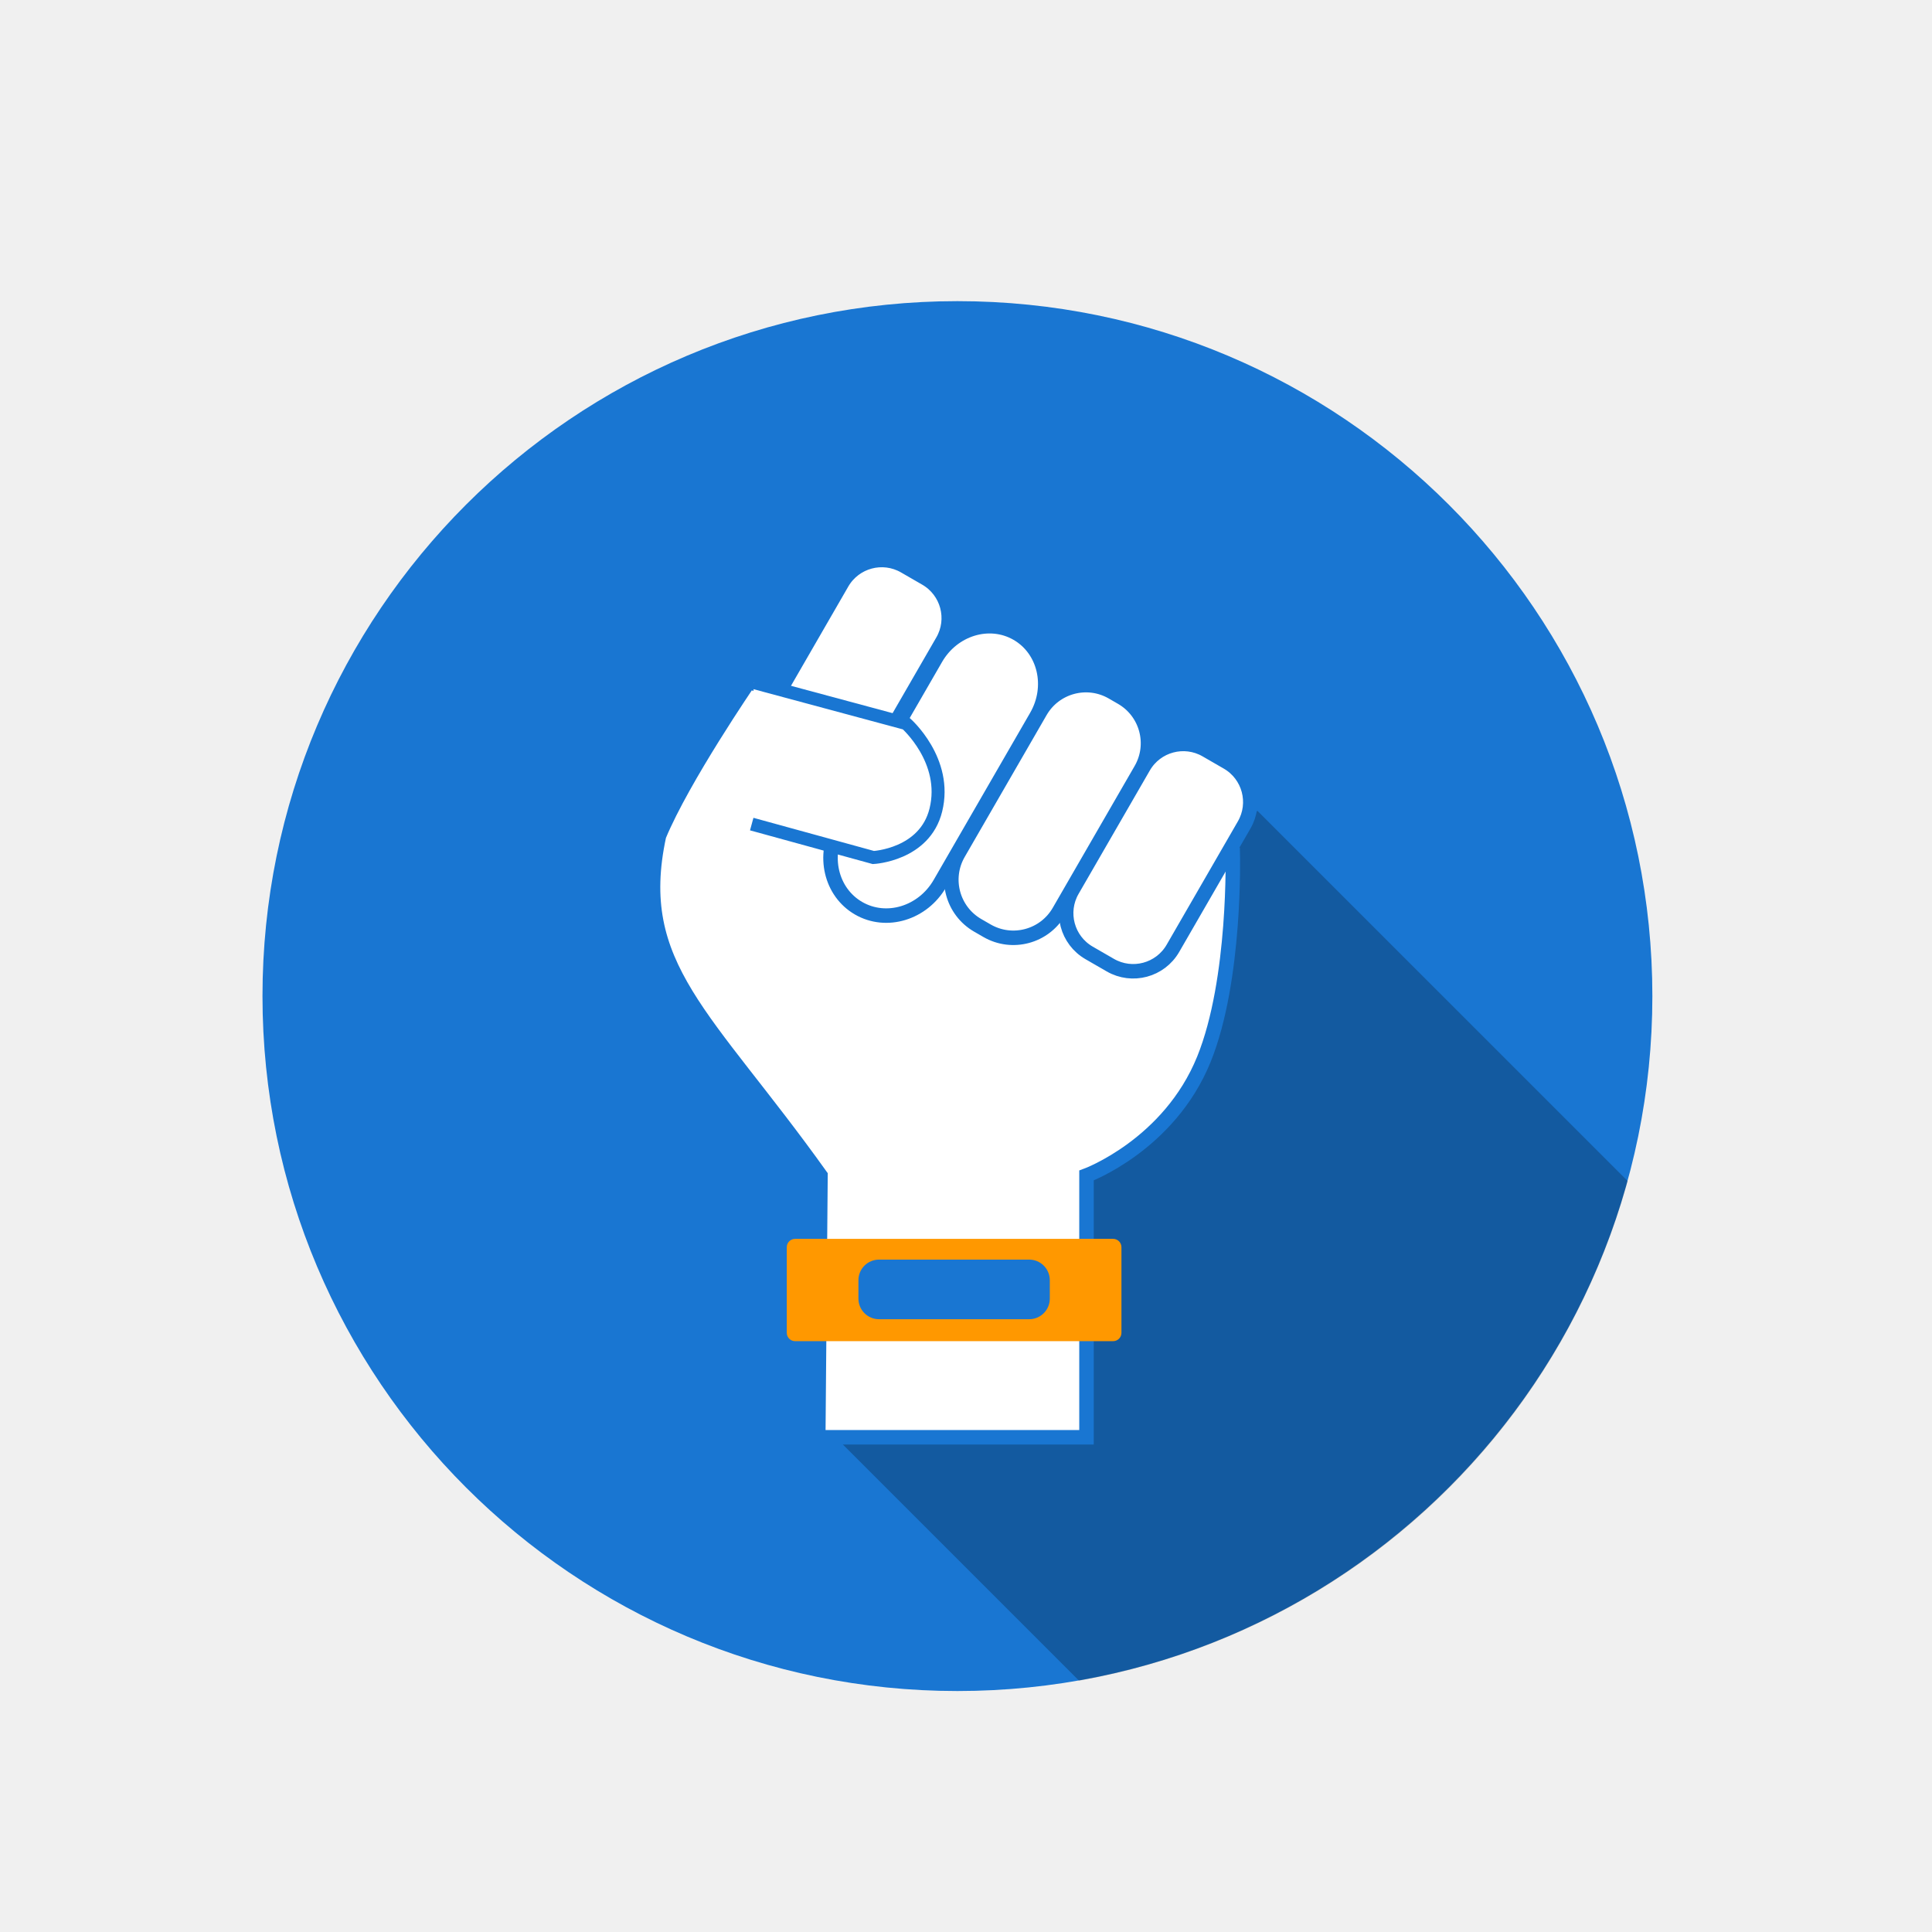
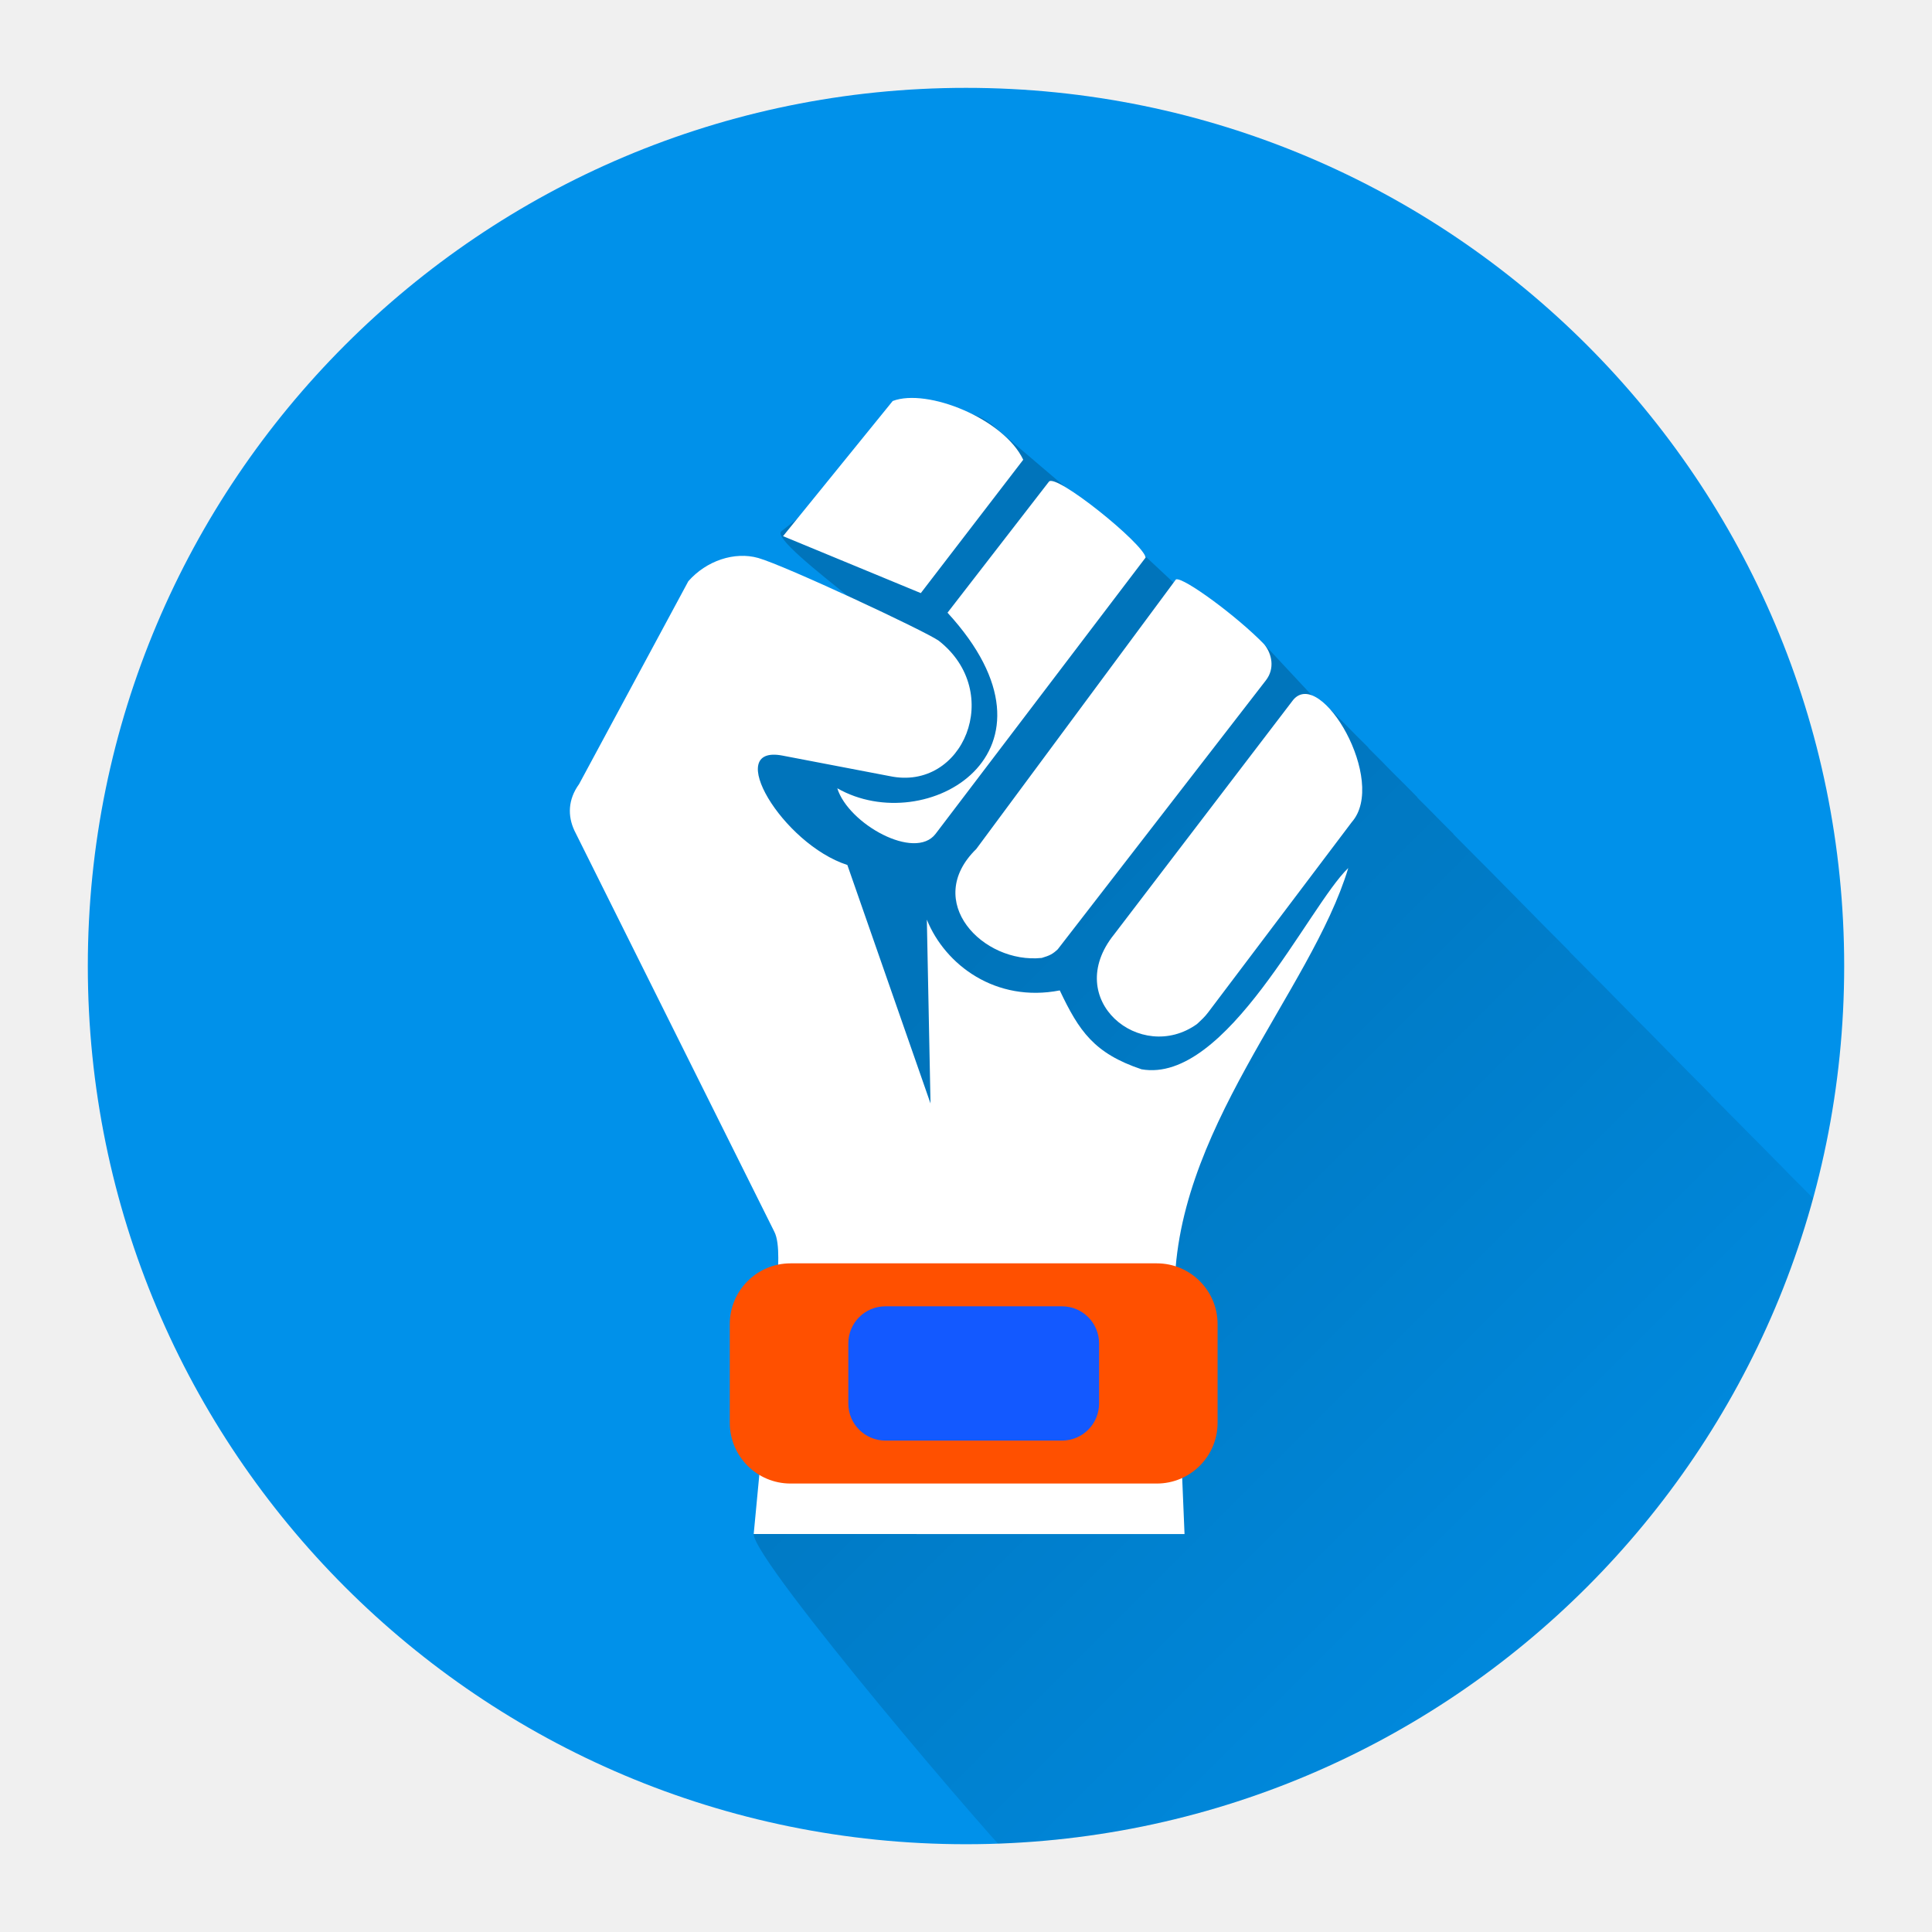
- <svg xmlns="http://www.w3.org/2000/svg" version="1.1" id="svg2" viewBox="0 0 1814.173 1814.173" height="512mm" width="512mm">
+ <svg xmlns="http://www.w3.org/2000/svg" xmlns:xlink="http://www.w3.org/1999/xlink" width="5.644mm" height="5.644mm" viewBox="-1 -1 22 22" id="svg2" version="1.1">
  <defs id="defs4">
-     <marker orient="auto" refY="0.0" refX="0.0" id="marker4512" style="overflow:visible">
-       <path id="path4514" d="M 0.0,0.0 L 5.0,-5.0 L -12.5,0.0 L 5.0,5.0 L 0.0,0.0 z " style="fill-rule:evenodd;stroke:#1976d2;stroke-width:1pt;stroke-opacity:1;fill:#ffffff;fill-opacity:1" transform="scale(0.8) translate(12.5,0)" />
-     </marker>
-     <marker style="overflow:visible" id="Arrow1Lstart" refX="0.0" refY="0.0" orient="auto">
-       <path transform="scale(0.8) translate(12.5,0)" style="fill-rule:evenodd;stroke:#1976d2;stroke-width:1pt;stroke-opacity:1;fill:#ffffff;fill-opacity:1" d="M 0.0,0.0 L 5.0,-5.0 L -12.5,0.0 L 5.0,5.0 L 0.0,0.0 z " id="path4208" />
-     </marker>
+     <linearGradient id="linearGradient13455">
+       <stop style="stop-color:#000000;stop-opacity:0.2" offset="0" id="stop13457" />
+       <stop style="stop-color:#000000;stop-opacity:0;" offset="1" id="stop13459" />
+     </linearGradient>
+     <clipPath id="clipPath12478" clipPathUnits="userSpaceOnUse">
+       <circle r="10" cy="10" cx="10" id="circle12480" style="opacity:1;fill:#2196f3;fill-opacity:1;stroke:none;stroke-width:0.051;stroke-miterlimit:4;stroke-dasharray:none;stroke-opacity:1" />
+     </clipPath>
+     <clipPath clipPathUnits="userSpaceOnUse" id="clipPath5790">
+       <circle r="10" cy="10" cx="10" id="circle5792" style="opacity:1;fill:#2196f3;fill-opacity:1;stroke:none;stroke-width:0.051;stroke-miterlimit:4;stroke-dasharray:none;stroke-opacity:1" />
+     </clipPath>
+     <clipPath id="clipPath5055" clipPathUnits="userSpaceOnUse">
+       <circle r="10" cy="10" cx="10" id="circle5057" style="opacity:1;fill:#2196f3;fill-opacity:1;stroke:none;stroke-width:0.051;stroke-miterlimit:4;stroke-dasharray:none;stroke-opacity:1" />
+     </clipPath>
+     <clipPath clipPathUnits="userSpaceOnUse" id="clipPath5119">
+       <circle r="10" cy="10" cx="10" id="circle5121" style="opacity:1;fill:#2196f3;fill-opacity:1;stroke:none;stroke-width:0.051;stroke-miterlimit:4;stroke-dasharray:none;stroke-opacity:1" />
+     </clipPath>
+     <clipPath id="clipPath5194" clipPathUnits="userSpaceOnUse">
+       <circle r="10" cy="10" cx="10" id="circle5196" style="opacity:1;fill:#cddc39;fill-opacity:1;stroke:none;stroke-width:0.051;stroke-miterlimit:4;stroke-dasharray:none;stroke-opacity:1" />
+     </clipPath>
+     <clipPath clipPathUnits="userSpaceOnUse" id="clipPath6175">
+       <circle r="10" cy="10" cx="10" id="circle6177" style="opacity:1;fill:#f44336;fill-opacity:1;stroke:none;stroke-width:0.051;stroke-miterlimit:4;stroke-dasharray:none;stroke-opacity:1" />
+     </clipPath>
+     <clipPath id="clipPath7176" clipPathUnits="userSpaceOnUse">
+       <circle r="10" cy="10" cx="10" id="circle7178" style="opacity:1;fill:#9c27b0;fill-opacity:1;stroke:none;stroke-width:0.051;stroke-miterlimit:4;stroke-dasharray:none;stroke-opacity:1" />
+     </clipPath>
+     <clipPath clipPathUnits="userSpaceOnUse" id="clipPath8165">
+       <circle r="10" cy="10" cx="10" id="circle8167" style="opacity:1;fill:#ffc107;fill-opacity:1;stroke:none;stroke-width:0.051;stroke-miterlimit:4;stroke-dasharray:none;stroke-opacity:1" />
+     </clipPath>
+     <clipPath id="clipPath9162" clipPathUnits="userSpaceOnUse">
+       <circle r="10" cy="10" cx="10" id="circle9164" style="opacity:1;fill:#ff9800;fill-opacity:1;stroke:none;stroke-width:0.051;stroke-miterlimit:4;stroke-dasharray:none;stroke-opacity:1" />
+     </clipPath>
+     <clipPath clipPathUnits="userSpaceOnUse" id="clipPath5147">
+       <circle r="10" cy="10" cx="10" id="circle5149" style="opacity:1;fill:#ff9800;fill-opacity:1;stroke:none;stroke-width:0.051;stroke-miterlimit:4;stroke-dasharray:none;stroke-opacity:1" />
+     </clipPath>
+     <clipPath id="clipPath6144" clipPathUnits="userSpaceOnUse">
+       <circle r="10" cy="10" cx="10" id="circle6146" style="opacity:1;fill:#e91e63;fill-opacity:1;stroke:none;stroke-width:0.051;stroke-miterlimit:4;stroke-dasharray:none;stroke-opacity:1" />
+     </clipPath>
+     <clipPath clipPathUnits="userSpaceOnUse" id="clipPath7143">
+       <circle r="10" cy="10" cx="10" id="circle7145" style="opacity:1;fill:#ffeb3b;fill-opacity:1;stroke:none;stroke-width:0.051;stroke-miterlimit:4;stroke-dasharray:none;stroke-opacity:1" />
+     </clipPath>
+     <clipPath id="clipPath8148" clipPathUnits="userSpaceOnUse">
+       <circle r="10" cy="10" cx="10" id="circle8150" style="opacity:1;fill:#9c27b0;fill-opacity:1;stroke:none;stroke-width:0.051;stroke-miterlimit:4;stroke-dasharray:none;stroke-opacity:1" />
+     </clipPath>
+     <clipPath clipPathUnits="userSpaceOnUse" id="clipPath5332">
+       <circle r="10" cy="10" cx="10" id="circle5334" style="opacity:1;fill:#f44336;fill-opacity:1;stroke:none;stroke-width:0.051;stroke-miterlimit:4;stroke-dasharray:none;stroke-opacity:1" />
+     </clipPath>
+     <clipPath id="clipPath6341" clipPathUnits="userSpaceOnUse">
+       <circle r="10" cy="10" cx="10" id="circle6343" style="opacity:1;fill:#4caf50;fill-opacity:1;stroke:none;stroke-width:0.051;stroke-miterlimit:4;stroke-dasharray:none;stroke-opacity:1" />
+     </clipPath>
+     <clipPath clipPathUnits="userSpaceOnUse" id="clipPath7354">
+       <circle r="10" cy="10" cx="10" id="circle7356" style="opacity:1;fill:#f44336;fill-opacity:1;stroke:none;stroke-width:0.051;stroke-miterlimit:4;stroke-dasharray:none;stroke-opacity:1" />
+     </clipPath>
+     <clipPath id="clipPath8344" clipPathUnits="userSpaceOnUse">
+       <circle r="10" cy="10" cx="10" id="circle8346" style="opacity:1;fill:#673ab7;fill-opacity:1;stroke:none;stroke-width:0.051;stroke-miterlimit:4;stroke-dasharray:none;stroke-opacity:1" />
+     </clipPath>
+     <clipPath clipPathUnits="userSpaceOnUse" id="clipPath9436">
+       <circle r="10" cy="10" cx="10" id="circle9438" style="opacity:1;fill:#9e9e9e;fill-opacity:1;stroke:none;stroke-width:0.051;stroke-miterlimit:4;stroke-dasharray:none;stroke-opacity:1" />
+     </clipPath>
+     <clipPath id="clipPath10432" clipPathUnits="userSpaceOnUse">
+       <circle r="10" cy="10" cx="10" id="circle10434" style="opacity:1;fill:#795548;fill-opacity:1;stroke:none;stroke-width:0.051;stroke-miterlimit:4;stroke-dasharray:none;stroke-opacity:1" />
+     </clipPath>
+     <clipPath clipPathUnits="userSpaceOnUse" id="clipPath11433">
+       <circle r="10" cy="10" cx="10" id="circle11435" style="opacity:1;fill:#03a9f4;fill-opacity:1;stroke:none;stroke-width:0.051;stroke-miterlimit:4;stroke-dasharray:none;stroke-opacity:1" />
+     </clipPath>
+     <clipPath id="clipPath12452" clipPathUnits="userSpaceOnUse">
+       <circle r="10" cy="10" cx="10" id="circle12454" style="opacity:1;fill:#ffc107;fill-opacity:1;stroke:none;stroke-width:0.051;stroke-miterlimit:4;stroke-dasharray:none;stroke-opacity:1" />
+     </clipPath>
+     <linearGradient xlink:href="#linearGradient13455" id="linearGradient13461" x1="9.955" y1="9.955" x2="20" y2="20" gradientUnits="userSpaceOnUse" />
+     <clipPath clipPathUnits="userSpaceOnUse" id="clipPath13465">
+       <circle r="10" cy="10" cx="10" id="circle13467" style="opacity:1;fill:#e91e63;fill-opacity:1;stroke:none;stroke-width:0.051;stroke-miterlimit:4;stroke-dasharray:none;stroke-opacity:1" />
+     </clipPath>
  </defs>
-   <circle style="fill:#1976d2;fill-opacity:1;stroke:none;stroke-width:5.9;stroke-linecap:round;stroke-linejoin:miter;stroke-miterlimit:4;stroke-dasharray:none;stroke-opacity:1" id="path4178" cx="899.036" cy="935.341" r="652.559" />
-   <path style="fill:#000000;fill-opacity:0.24;stroke:none;stroke-width:5.9;stroke-linecap:round;stroke-linejoin:miter;stroke-miterlimit:4;stroke-dasharray:none;stroke-opacity:1" d="m 1180.614,761.252 -397.797,586.486 230.402,230.402 a 652.559,652.559 0 0 0 515.152,-469.133 L 1180.614,761.252 Z" id="path4178-3" />
-   <path style="fill:#ffffff;fill-opacity:1;fill-rule:evenodd;stroke:#1976d2;stroke-width:13.6;stroke-linecap:butt;stroke-linejoin:miter;stroke-miterlimit:4;stroke-dasharray:none;stroke-opacity:1" d="m 703.296,640.1 c 0,0 -62.098,90.613 -84.488,144.651 -26.498,122.733 44.157,168.667 151.636,319.058 l -2.084,245.81 251.878,0 0,-245.81 c 0,0 77.602,-28.578 110.269,-109.231 30.277,-74.753 27.068,-193.766 27.068,-193.766 z" id="path4176" />
-   <rect style="fill:#ffffff;fill-opacity:1;stroke:#1976d2;stroke-width:13.6;stroke-linecap:round;stroke-linejoin:miter;stroke-miterlimit:4;stroke-dasharray:none;stroke-opacity:1" id="rect4136" width="109.084" height="219.899" x="1289.996" y="43.667" ry="43.047" transform="matrix(0.8660254,0.5,-0.5,0.8660254,0,0)" />
-   <rect style="fill:#ffffff;fill-opacity:1;stroke:#1976d2;stroke-width:13.6;stroke-linecap:round;stroke-linejoin:miter;stroke-miterlimit:4;stroke-dasharray:none;stroke-opacity:1" id="rect4136-5" width="109.084" height="252.797" x="1180.048" y="40.667" ry="49.487" transform="matrix(0.8660254,0.5,-0.5,0.8660254,0,0)" />
-   <rect style="fill:#ffffff;fill-opacity:1;stroke:#1976d2;stroke-width:13.6;stroke-linecap:round;stroke-linejoin:miter;stroke-miterlimit:4;stroke-dasharray:none;stroke-opacity:1" id="rect4136-8" width="109.084" height="297.816" x="1070.101" y="37.667" ry="58.3" transform="matrix(0.8660254,0.5,-0.5,0.8660254,0,0)" />
-   <rect style="fill:#ffffff;fill-opacity:1;stroke:#1976d2;stroke-width:13.6;stroke-linecap:round;stroke-linejoin:miter;stroke-miterlimit:4;stroke-dasharray:none;stroke-opacity:1" id="rect4136-1" width="109.084" height="219.899" x="958.421" y="35.667" ry="43.047" transform="matrix(0.8660254,0.5,-0.5,0.8660254,0,0)" />
-   <path style="fill:#ffffff;fill-opacity:1;fill-rule:evenodd;stroke:#1976d2;stroke-width:12.2;stroke-linecap:butt;stroke-linejoin:miter;stroke-miterlimit:4;stroke-dasharray:none;stroke-opacity:1" d="m 707.677,640.853 143.179,38.549 c 0,0 39.473,34.668 27.901,81.3 -10.45,42.109 -58.663,44.516 -58.663,44.516 L 705.877,773.821" id="path4186" />
-   <rect style="fill:#ff9800;fill-opacity:1;stroke:#ff9800;stroke-width:12.488;stroke-linecap:round;stroke-linejoin:miter;stroke-miterlimit:4;stroke-dasharray:none;stroke-opacity:0" id="rect4628" width="314.259" height="96.066" x="738.795" y="1163.302" ry="7.819" />
-   <rect style="fill:#1976d2;fill-opacity:1;stroke:#1976d2;stroke-width:8.704;stroke-linecap:round;stroke-linejoin:miter;stroke-miterlimit:4;stroke-dasharray:none;stroke-opacity:1" id="rect4624" width="171.002" height="47.28" x="810.423" y="1187.136" ry="15.011" />
+   <g id="layer1" transform="translate(1058.143,-861.9336)">
+     <circle style="opacity:1;fill:#0091ea;fill-opacity:1;stroke:none;stroke-width:0.051;stroke-miterlimit:4;stroke-dasharray:none;stroke-opacity:1" id="path4136" cx="-1048.143" cy="871.934" r="10" />
+     <path style="fill:url(#linearGradient13461);fill-opacity:1;stroke-width:0.2;stroke-linejoin:round" d="M 6.135,7.858 C 5.589,7.774 8.973,11.368 8.973,11.92 c 0.772,2.954 -0.319,2.369 -1.391,4.549 0,0.314 2.834,3.635 3.059,3.819 0.044,0.055 0.09,0.104 0.145,0.148 0.045,0.057 0.092,0.107 0.148,0.152 0.045,0.056 0.093,0.103 0.148,0.148 0.043,0.054 0.089,0.101 0.143,0.145 0.044,0.055 0.09,0.104 0.145,0.148 0.045,0.056 0.093,0.103 0.148,0.148 0.043,0.053 0.088,0.099 0.141,0.143 0.043,0.054 0.089,0.101 0.143,0.145 0.043,0.053 0.088,0.101 0.141,0.145 0.043,0.053 0.09,0.099 0.143,0.143 0.043,0.053 0.086,0.099 0.139,0.143 0.042,0.053 0.089,0.098 0.141,0.141 0.042,0.052 0.087,0.098 0.139,0.141 0.042,0.052 0.087,0.098 0.139,0.141 0.042,0.052 0.085,0.098 0.137,0.141 0.042,0.052 0.218,0.231 0.27,0.273 0.04,0.05 -0.049,-0.041 0,0 0.042,0.052 0.087,0.098 0.139,0.141 0.042,0.051 1.939,1.965 0.137,0.137 0.04,0.049 0.674,-1.491 0.723,-1.45 0.041,0.05 0.083,0.094 0.133,0.135 0.04,0.049 -0.511,1.676 -0.463,1.716 0.041,0.05 0.083,0.093 0.133,0.135 0.041,0.05 0.083,0.094 0.133,0.135 0.039,0.048 0.081,0.089 0.129,0.129 0.04,0.049 0.081,0.092 0.129,0.133 0.039,0.048 0.208,0.22 0.256,0.26 0.039,0.048 -0.048,-0.04 0,0 0.039,0.048 0.081,0.089 0.129,0.129 0.038,0.046 0.077,0.086 0.123,0.125 0.04,0.049 0.081,0.091 0.129,0.131 0.038,0.046 0.077,0.086 0.123,0.125 0.039,0.047 0.08,0.088 0.127,0.127 0.037,0.045 0.075,0.084 0.119,0.121 0.039,0.047 0.078,0.09 0.125,0.129 0.037,0.044 0.075,0.084 0.119,0.121 0.037,0.045 0.076,0.085 0.121,0.123 0.939,0.953 0.077,0.083 0.121,0.121 0.037,0.045 0.075,0.084 0.119,0.121 0.037,0.044 0.075,0.084 0.119,0.121 0.036,0.044 0.074,0.082 0.117,0.119 0.037,0.045 0.075,0.084 0.119,0.121 0.036,0.043 0.073,0.081 0.115,0.117 0.036,0.044 0.074,0.082 0.117,0.119 0.035,0.041 0.07,0.078 0.111,0.113 0.037,0.044 0.075,0.082 0.119,0.119 0.159,0.02 0.495,0.311 0.338,0.344 0.034,0.04 0.068,0.075 0.107,0.109 0.036,0.043 0.073,0.079 0.115,0.115 0.034,0.04 0.068,0.075 0.107,0.109 0.035,0.041 0.07,0.078 0.111,0.113 0.033,0.039 0.067,0.074 0.105,0.107 1.998,0.695 9.104,2.908 10.445,2.898 h 0.002 c 0.275,0 0.524,-0.113 0.705,-0.293 C 28.887,29.725 29,29.476 29,29.199 L 27.88,21.075 h -0.002 l -0.002,-0.002 -0.002,-0.002 v -0.002 l -0.004,-0.002 -0.004,-0.006 -0.004,-0.004 -0.006,-0.006 -0.006,-0.006 -0.008,-0.008 -0.008,-0.008 -0.008,-0.008 -0.01,-0.01 -0.01,-0.01 -0.012,-0.012 -0.012,-0.012 -0.012,-0.012 -0.014,-0.014 -0.014,-0.014 -0.014,-0.016 -0.016,-0.016 -0.016,-0.016 -0.018,-0.016 -0.018,-0.02 -0.018,-0.018 -0.02,-0.02 -0.02,-0.02 -0.02,-0.02 v -0.002 l -0.021,-0.021 -0.021,-0.021 -0.023,-0.023 -0.023,-0.023 -0.023,-0.023 -0.025,-0.025 -0.025,-0.027 -0.025,-0.025 -0.027,-0.027 -0.027,-0.029 -0.029,-0.029 -0.029,-0.029 -0.031,-0.029 -0.029,-0.031 -0.031,-0.033 -0.033,-0.033 -0.033,-0.033 -0.033,-0.033 -0.035,-0.035 -0.035,-0.035 -0.035,-0.037 -0.037,-0.037 -0.037,-0.039 -0.039,-0.037 -0.039,-0.041 -0.039,-0.039 -0.041,-0.041 -0.041,-0.043 -0.043,-0.041 -0.041,-0.041 v -0.002 -0.002 l -0.045,-0.043 -0.043,-0.045 -0.045,-0.045 -0.047,-0.047 -0.045,-0.047 -0.049,-0.049 -0.047,-0.047 -0.049,-0.051 -0.049,-0.049 -0.051,-0.051 -0.051,-0.053 -0.051,-0.051 -0.053,-0.055 -0.053,-0.053 -0.055,-0.055 -0.055,-0.055 -0.055,-0.057 -0.057,-0.057 -0.057,-0.059 -0.059,-0.059 -0.057,-0.059 -0.061,-0.059 -0.059,-0.061 -0.061,-0.062 -0.062,-0.062 -0.061,-0.062 -0.062,-0.062 -0.064,-0.064 -0.064,-0.066 -0.064,-0.064 -0.066,-0.066 -0.066,-0.068 -0.066,-0.068 -0.068,-0.068 -0.068,-0.07 -0.07,-0.07 -0.07,-0.07 -0.07,-0.072 -0.072,-0.072 -0.072,-0.074 -0.072,-0.074 -0.074,-0.074 -0.074,-0.076 -0.076,-0.076 -0.076,-0.076 -0.076,-0.078 -0.078,-0.078 -0.078,-0.08 -0.078,-0.08 -0.08,-0.08 -0.082,-0.082 -0.08,-0.082 -0.082,-0.084 -0.084,-0.084 -0.082,-0.084 -0.084,-0.086 -0.086,-0.086 -0.086,-0.088 -0.086,-0.086 -0.088,-0.09 -0.088,-0.088 -0.088,-0.09 -0.09,-0.092 -0.09,-0.092 -0.092,-0.092 -0.092,-0.092 -0.092,-0.094 -0.094,-0.096 -0.094,-0.096 -0.094,-0.096 -0.096,-0.096 -0.098,-0.098 -0.096,-0.098 -0.098,-0.1 -0.1,-0.1 -0.098,-0.1 -0.1,-0.102 L 21.012,14.117 20.911,14.014 20.809,13.91 20.706,13.807 20.602,13.701 20.499,13.596 20.393,13.488 20.288,13.381 20.18,13.273 20.073,13.164 19.965,13.055 19.856,12.945 19.851,12.855 19.742,12.744 19.631,12.63 19.519,12.517 19.406,12.404 19.293,12.288 19.179,12.173 19.064,12.056 18.949,11.941 18.832,11.822 18.715,11.704 18.597,11.585 18.48,11.468 v -0.004 l -0.119,-0.121 -0.121,-0.121 -0.121,-0.123 -0.121,-0.123 -0.121,-0.123 -0.123,-0.125 -0.125,-0.125 -0.123,-0.125 -0.125,-0.127 -0.127,-0.129 -0.127,-0.127 -0.127,-0.129 -0.127,-0.127 v -0.004 L 16.744,9.705 16.613,9.574 16.484,9.443 16.353,9.31 16.221,9.176 16.088,9.041 15.955,8.906 15.82,8.771 15.685,8.635 15.551,8.5 v -0.004 l -0.137,-0.137 -0.137,-0.139 -0.137,-0.137 v -0.004 L 15.002,7.939 14.861,7.799 14.723,7.658 14.582,7.517 v -0.004 L 14.439,7.371 14.297,7.226 14.154,7.082 v 0 L 14.007,6.992 13.396,6.337 12.446,5.712 11.682,4.997 11.462,4.829 10.295,3.835 C 9.746,3.392 9.026,4.164 9.026,4.164 L 7.898,5.049 C 7.728,5.183 9.768,6.542 9.419,6.526 9.178,6.515 7.935,5.785 7.5,5.596 6.905,5.337 6.68,7.941 6.135,7.858 Z" transform="translate(-1058.143,861.9336)" id="path12581" clip-path="url(#clipPath13465)" />
+     <path id="path12456" d="m -1050.687,868.407 0.134,3.795 0.268,0.893 1.116,0.759 1.518,0.045 1.607,-0.402 0.536,-1.25 -0.134,-3.839 -4.911,0 z" style="fill:none;fill-rule:evenodd;stroke:none;stroke-width:1px;stroke-linecap:butt;stroke-linejoin:miter;stroke-opacity:1" />
+     <g style="fill:#ffffff;fill-opacity:1;stroke:none;stroke-opacity:0.51" id="g6427" transform="matrix(0.1090004,0,0,0.1090004,-1058.456,854.8141)">
+       <g transform="translate(-0.1919841,15.28344)" id="g5859" style="fill:#ff5000;fill-opacity:1">
+         <g id="g4591" transform="matrix(0.9646916,0,0,0.9646916,3.347654,3.827257)">
+           <g style="fill:#ffffff;fill-opacity:1;stroke:none;stroke-opacity:0.51" id="g4600" transform="matrix(2.018657,0,0,2.018657,394.5782,-108.8261)">
+             <path style="fill:#ffffff;fill-opacity:1;stroke-width:0.265" d="m -136.777,155.222 -0.528,-12.657 c -0.185,-8.89 7.312,-16.432 9.311,-23.072 -2.123,2.027 -6.523,11.599 -11.091,10.796 -2.548,-0.856 -3.352,-2.055 -4.385,-4.231 -3.423,0.667 -6.143,-1.356 -7.131,-3.797 l 0.197,9.861 -4.461,-12.793 c -3.486,-1.128 -6.684,-6.481 -3.48,-5.868 l 5.753,1.101 c 3.939,0.829 6.156,-4.497 2.631,-7.262 -0.75,-0.532 -8.271,-4.042 -9.686,-4.441 -1.27,-0.358 -2.781,0.145 -3.75,1.249 l -5.859,10.881 c -0.608,0.839 -0.612,1.718 -0.253,2.49 l 10.722,21.515 c 0.347,0.654 0.173,2.204 0.178,2.737 l -1.28,13.489 z m 8.971,-38.191 c 1.943,-2.204 -1.656,-8.336 -3.142,-6.558 l -9.61,12.585 c -2.814,3.502 1.432,6.964 4.448,4.805 0.266,-0.248 0.413,-0.379 0.604,-0.631 z m -4.695,-9.538 c -1.429,-1.482 -4.349,-3.632 -4.736,-3.484 l -10.711,14.461 c -2.889,2.817 0.36,6.176 3.512,5.845 0.434,-0.128 0.588,-0.211 0.858,-0.463 l 11.166,-14.429 c 0.491,-0.635 0.325,-1.419 -0.089,-1.93 z m -6.363,-4.658 c -0.106,-0.741 -4.822,-4.542 -5.188,-4.069 l -5.44,7.029 c 6.876,7.487 -1.149,12.141 -5.913,9.419 0.597,1.915 4.165,3.901 5.273,2.445 z m -6.566,-5.246 c -1.036,-2.192 -5.147,-3.858 -7.002,-3.151 l -5.883,7.251 7.39,3.055 z" id="path4606" />
+           </g>
+           <rect ry="6.578" y="175.198" x="69.227" height="23.845" width="52.825" id="rect4610" style="opacity:1;fill:#ff5000;fill-opacity:1;stroke:none;stroke-width:16.036;stroke-miterlimit:4;stroke-dasharray:none;stroke-opacity:0.51" />
+           <rect ry="4.011" y="179.85" x="82.063" height="14.54" width="27.155" id="rect4610-3" style="opacity:1;fill:#1359ff;fill-opacity:1;stroke:none;stroke-width:8.978;stroke-miterlimit:4;stroke-dasharray:none;stroke-opacity:0.51" />
+         </g>
+       </g>
+     </g>
+   </g>
+   <g style="display:inline" id="layer2">
+     <path d="m 4,4.033 12,0 0,11.933 -12,0 z" id="path4" style="fill:none" />
+     <path style="fill:none" id="path9956" d="m 19,19.033 12,0 0,11.933 -12,0 z" />
+   </g>
</svg>
